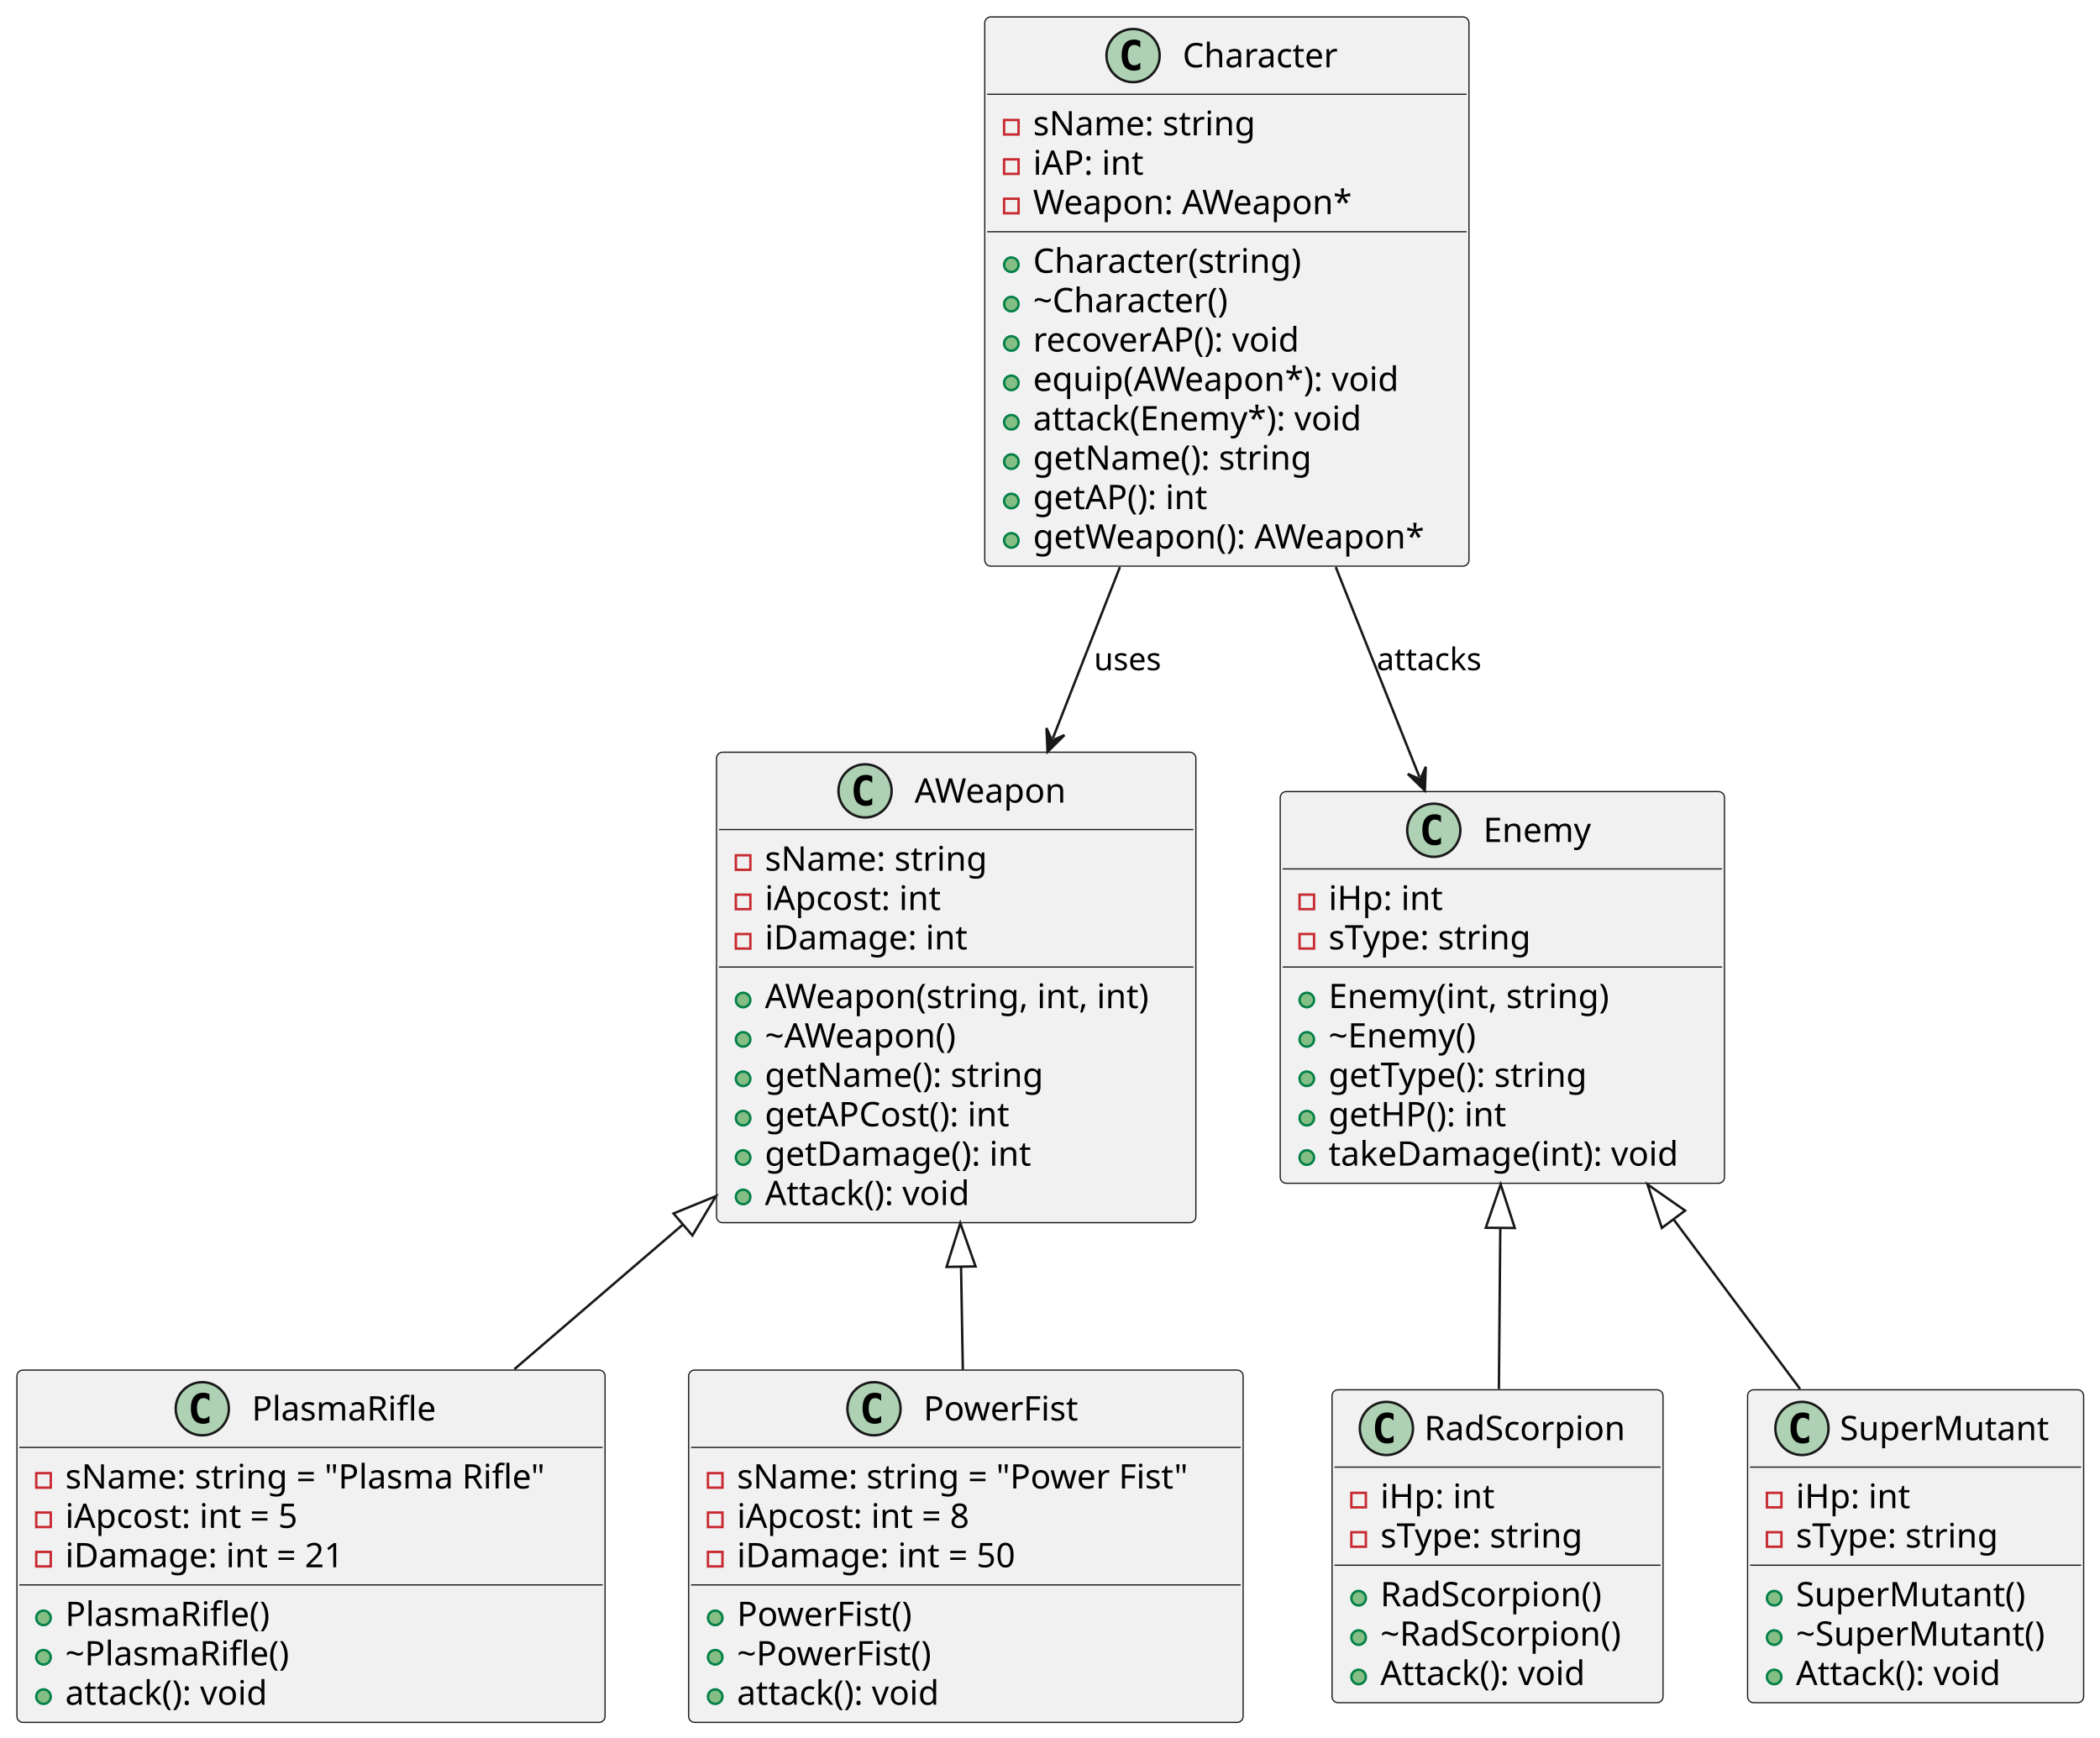
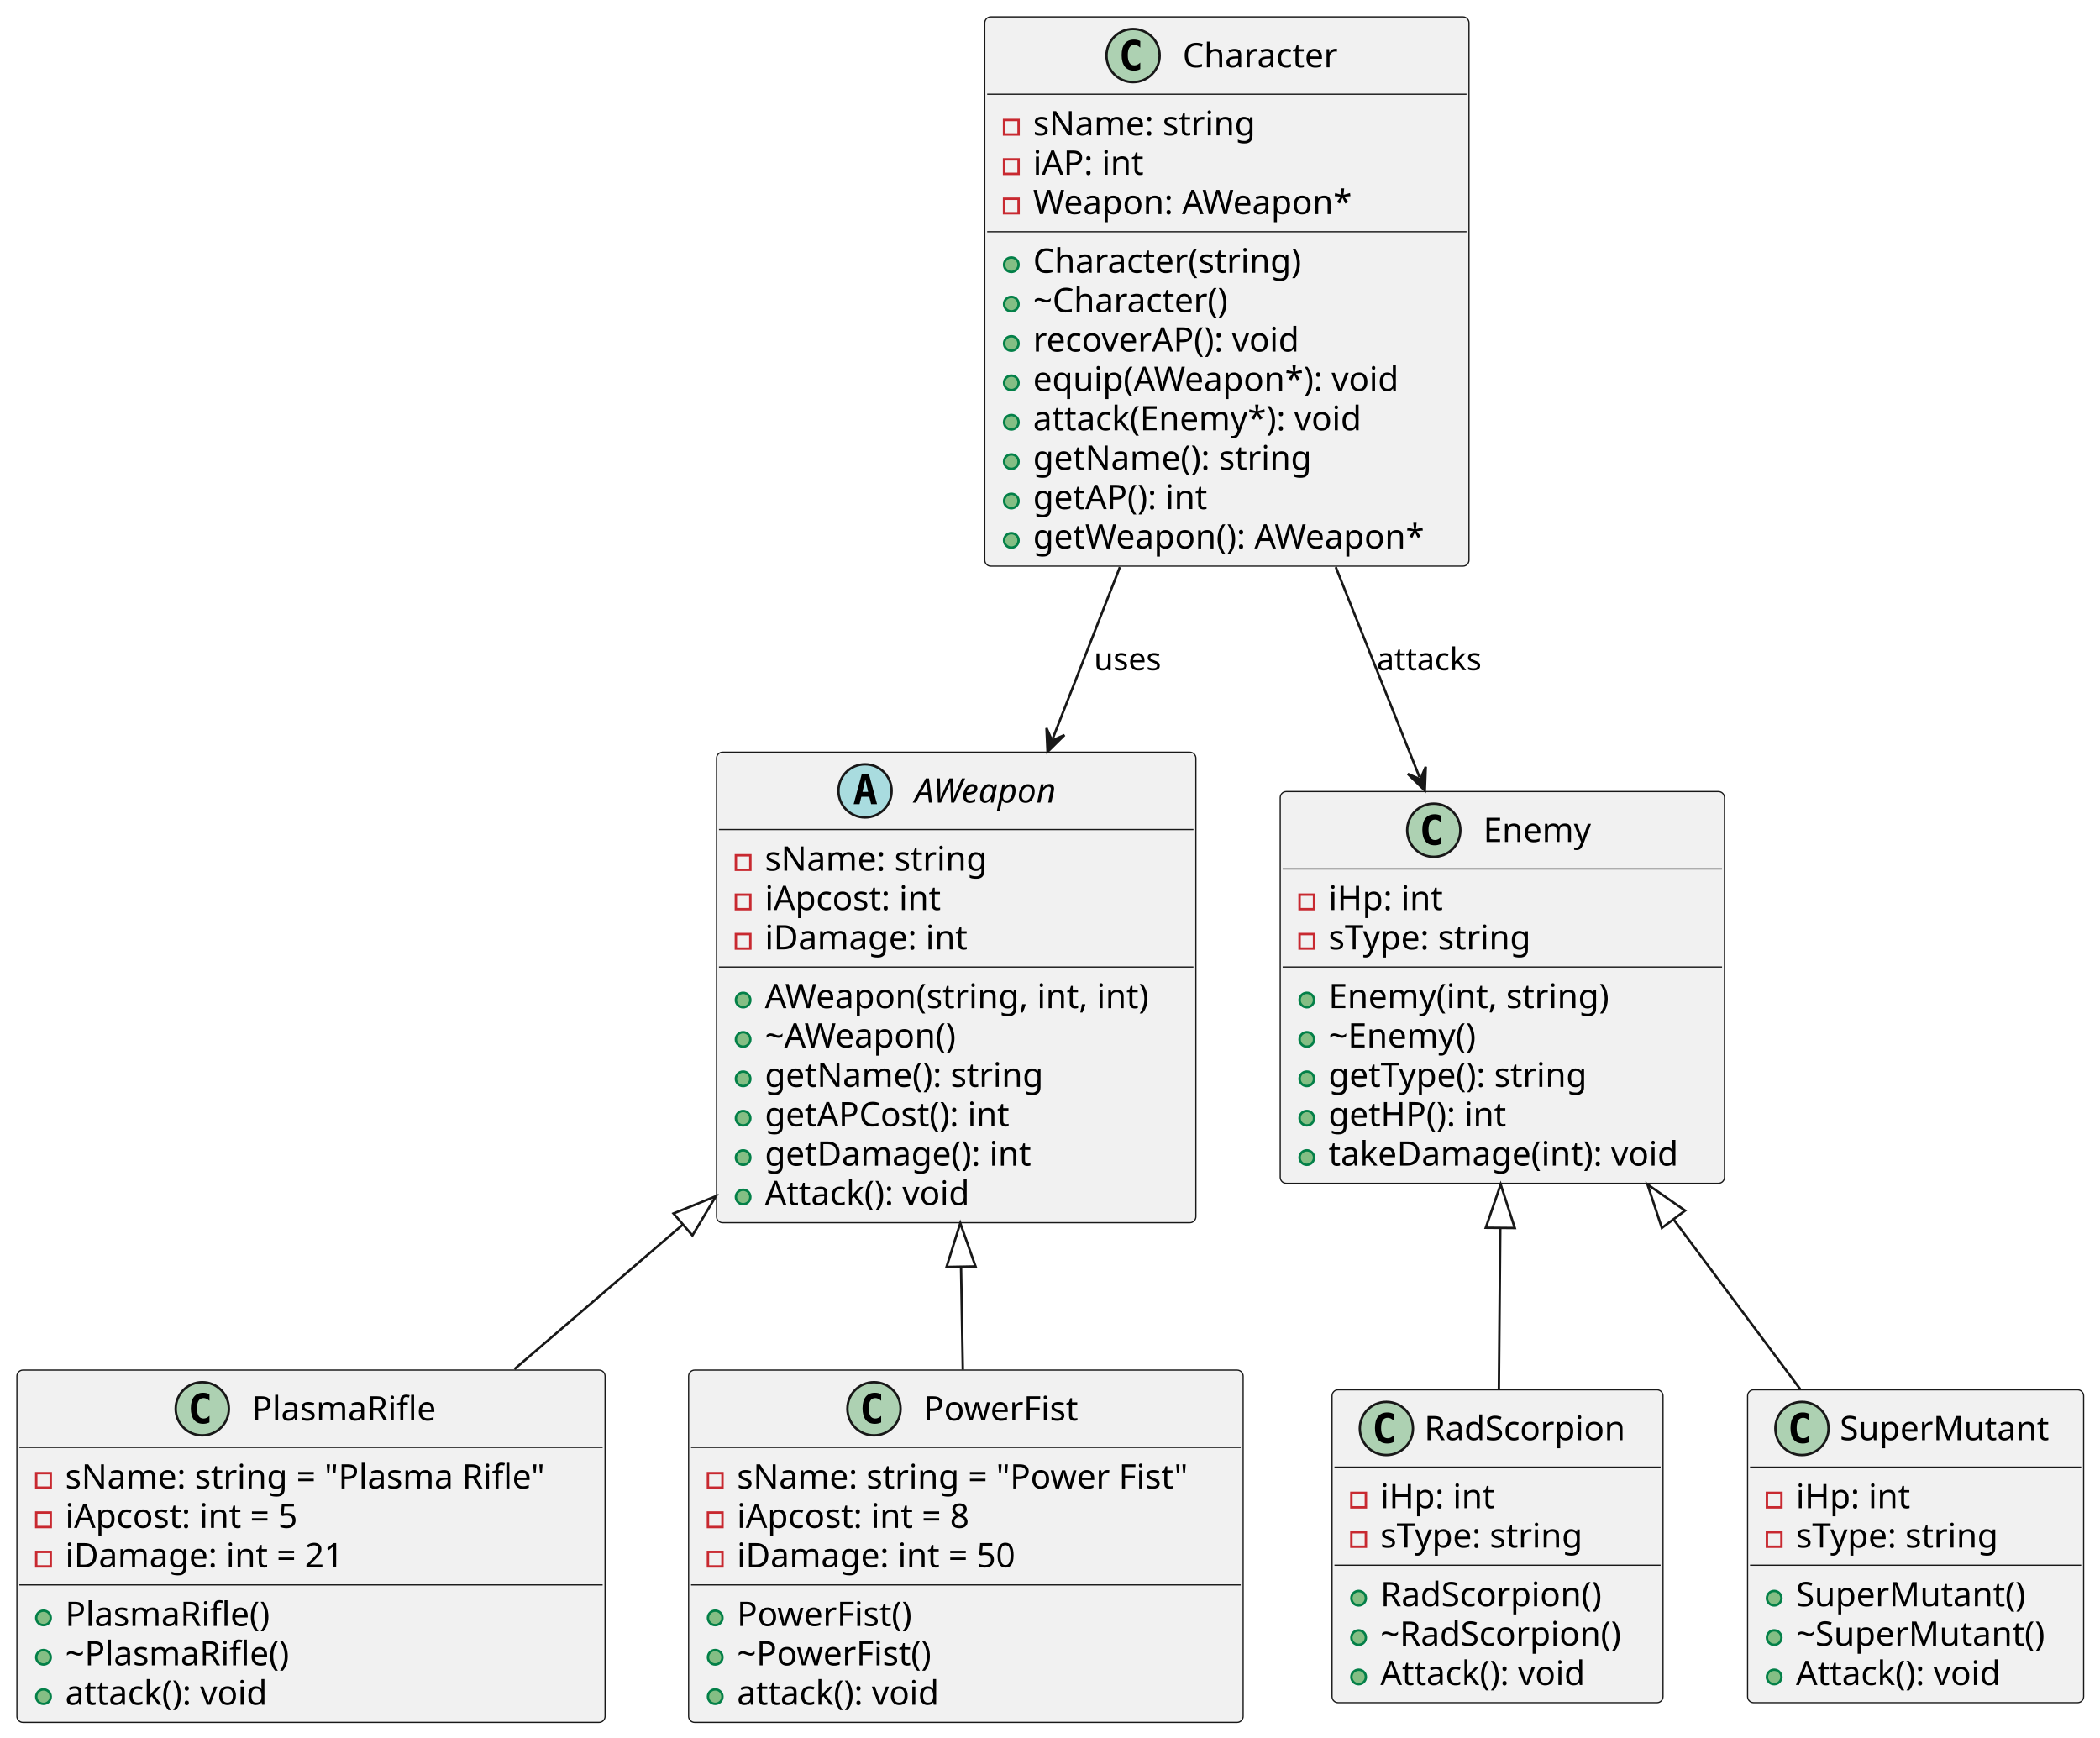
<svg xmlns="http://www.w3.org/2000/svg" contentStyleType="text/css" height="719px" preserveAspectRatio="none" style="width:869px;height:719px;background:#FFFFFF;" version="1.1" viewBox="0 0 869 719" width="869px" zoomAndPan="magnify">
  <defs />
  <g>
    <g id="elem_AWeapon">
      <rect codeLine="1" fill="#F1F1F1" height="194.672" id="AWeapon" rx="2.5" ry="2.5" style="stroke:#181818;stroke-width:0.5;" width="198.355" x="296.51" y="311.27" />
-       <ellipse cx="357.969" cy="327.27" fill="#ADD1B2" rx="11" ry="11" style="stroke:#181818;stroke-width:1.0;" />
-       <path d="M360.937,332.911 Q360.359,333.207 359.719,333.348 Q359.078,333.504 358.375,333.504 Q355.875,333.504 354.547,331.864 Q353.234,330.207 353.234,327.082 Q353.234,323.957 354.547,322.301 Q355.875,320.645 358.375,320.645 Q359.078,320.645 359.719,320.801 Q360.375,320.957 360.937,321.254 L360.937,323.973 Q360.312,323.395 359.719,323.129 Q359.125,322.848 358.5,322.848 Q357.156,322.848 356.469,323.926 Q355.781,324.989 355.781,327.082 Q355.781,329.176 356.469,330.254 Q357.156,331.317 358.5,331.317 Q359.125,331.317 359.719,331.051 Q360.312,330.77 360.937,330.192 L360.937,332.911 Z " fill="#000000" />
-       <text fill="#000000" font-family="sans-serif" font-size="14" lengthAdjust="spacing" textLength="66.938" x="378.469" y="332.117">AWeapon</text>
+       <ellipse cx="357.969" cy="327.27" fill="#A9DCDF" rx="11" ry="11" style="stroke:#181818;stroke-width:1.0;" />
+       <path d="M358.078,322.614 L356.922,327.692 L359.25,327.692 L358.078,322.614 Z M356.594,320.379 L359.578,320.379 L362.937,332.77 L360.484,332.77 L359.719,329.707 L356.437,329.707 L355.687,332.77 L353.25,332.77 L356.594,320.379 Z " fill="#000000" />
+       <text fill="#000000" font-family="sans-serif" font-size="14" font-style="italic" lengthAdjust="spacing" textLength="66.938" x="378.469" y="332.117">AWeapon</text>
      <line style="stroke:#181818;stroke-width:0.5;" x1="297.51" x2="493.865" y1="343.27" y2="343.27" />
      <rect fill="none" height="6" style="stroke:#C82930;stroke-width:1.0;" width="6" x="304.51" y="353.918" />
      <text fill="#000000" font-family="sans-serif" font-size="14" lengthAdjust="spacing" textLength="97.952" x="316.51" y="360.265">sName: string</text>
      <rect fill="none" height="6" style="stroke:#C82930;stroke-width:1.0;" width="6" x="304.51" y="370.215" />
      <text fill="#000000" font-family="sans-serif" font-size="14" lengthAdjust="spacing" textLength="78.818" x="316.51" y="376.562">iApcost: int</text>
      <rect fill="none" height="6" style="stroke:#C82930;stroke-width:1.0;" width="6" x="304.51" y="386.512" />
      <text fill="#000000" font-family="sans-serif" font-size="14" lengthAdjust="spacing" textLength="90.385" x="316.51" y="392.859">iDamage: int</text>
      <line style="stroke:#181818;stroke-width:0.5;" x1="297.51" x2="493.865" y1="400.161" y2="400.161" />
      <ellipse cx="307.51" cy="413.809" fill="#84BE84" rx="3" ry="3" style="stroke:#038048;stroke-width:1.0;" />
      <text fill="#000000" font-family="sans-serif" font-size="14" lengthAdjust="spacing" textLength="172.355" x="316.51" y="417.156">AWeapon(string, int, int)</text>
      <ellipse cx="307.51" cy="430.106" fill="#84BE84" rx="3" ry="3" style="stroke:#038048;stroke-width:1.0;" />
      <text fill="#000000" font-family="sans-serif" font-size="14" lengthAdjust="spacing" textLength="89.592" x="316.51" y="433.453">~AWeapon()</text>
      <ellipse cx="307.51" cy="446.403" fill="#84BE84" rx="3" ry="3" style="stroke:#038048;stroke-width:1.0;" />
      <text fill="#000000" font-family="sans-serif" font-size="14" lengthAdjust="spacing" textLength="124.571" x="316.51" y="449.75">getName(): string</text>
      <ellipse cx="307.51" cy="462.7" fill="#84BE84" rx="3" ry="3" style="stroke:#038048;stroke-width:1.0;" />
      <text fill="#000000" font-family="sans-serif" font-size="14" lengthAdjust="spacing" textLength="110.476" x="316.51" y="466.046">getAPCost(): int</text>
      <ellipse cx="307.51" cy="478.997" fill="#84BE84" rx="3" ry="3" style="stroke:#038048;stroke-width:1.0;" />
      <text fill="#000000" font-family="sans-serif" font-size="14" lengthAdjust="spacing" textLength="120.408" x="316.51" y="482.343">getDamage(): int</text>
      <ellipse cx="307.51" cy="495.293" fill="#84BE84" rx="3" ry="3" style="stroke:#038048;stroke-width:1.0;" />
      <text fill="#000000" font-family="sans-serif" font-size="14" lengthAdjust="spacing" textLength="94.657" x="316.51" y="498.64">Attack(): void</text>
    </g>
    <g id="elem_Character">
      <rect codeLine="13" fill="#F1F1F1" height="227.266" id="Character" rx="2.5" ry="2.5" style="stroke:#181818;stroke-width:0.5;" width="200.378" x="407.5" y="7" />
      <ellipse cx="468.88" cy="23" fill="#ADD1B2" rx="11" ry="11" style="stroke:#181818;stroke-width:1.0;" />
      <path d="M471.849,28.641 Q471.271,28.938 470.63,29.078 Q469.989,29.234 469.286,29.234 Q466.786,29.234 465.458,27.594 Q464.146,25.938 464.146,22.812 Q464.146,19.688 465.458,18.031 Q466.786,16.375 469.286,16.375 Q469.989,16.375 470.63,16.531 Q471.286,16.688 471.849,16.984 L471.849,19.703 Q471.224,19.125 470.63,18.859 Q470.036,18.578 469.411,18.578 Q468.067,18.578 467.38,19.656 Q466.692,20.719 466.692,22.812 Q466.692,24.906 467.38,25.984 Q468.067,27.047 469.411,27.047 Q470.036,27.047 470.63,26.781 Q471.224,26.5 471.849,25.922 L471.849,28.641 Z " fill="#000000" />
      <text fill="#000000" font-family="sans-serif" font-size="14" lengthAdjust="spacing" textLength="69.118" x="489.38" y="27.847">Character</text>
      <line style="stroke:#181818;stroke-width:0.5;" x1="408.5" x2="606.878" y1="39" y2="39" />
      <rect fill="none" height="6" style="stroke:#C82930;stroke-width:1.0;" width="6" x="415.5" y="49.648" />
      <text fill="#000000" font-family="sans-serif" font-size="14" lengthAdjust="spacing" textLength="97.952" x="427.5" y="55.995">sName: string</text>
      <rect fill="none" height="6" style="stroke:#C82930;stroke-width:1.0;" width="6" x="415.5" y="65.945" />
      <text fill="#000000" font-family="sans-serif" font-size="14" lengthAdjust="spacing" textLength="49.328" x="427.5" y="72.292">iAP: int</text>
      <rect fill="none" height="6" style="stroke:#C82930;stroke-width:1.0;" width="6" x="415.5" y="82.242" />
      <text fill="#000000" font-family="sans-serif" font-size="14" lengthAdjust="spacing" textLength="140.465" x="427.5" y="88.589">Weapon: AWeapon*</text>
      <line style="stroke:#181818;stroke-width:0.5;" x1="408.5" x2="606.878" y1="95.891" y2="95.891" />
      <ellipse cx="418.5" cy="109.539" fill="#84BE84" rx="3" ry="3" style="stroke:#038048;stroke-width:1.0;" />
      <text fill="#000000" font-family="sans-serif" font-size="14" lengthAdjust="spacing" textLength="120.231" x="427.5" y="112.886">Character(string)</text>
      <ellipse cx="418.5" cy="125.836" fill="#84BE84" rx="3" ry="3" style="stroke:#038048;stroke-width:1.0;" />
      <text fill="#000000" font-family="sans-serif" font-size="14" lengthAdjust="spacing" textLength="91.772" x="427.5" y="129.183">~Character()</text>
      <ellipse cx="418.5" cy="142.133" fill="#84BE84" rx="3" ry="3" style="stroke:#038048;stroke-width:1.0;" />
      <text fill="#000000" font-family="sans-serif" font-size="14" lengthAdjust="spacing" textLength="121.023" x="427.5" y="145.48">recoverAP(): void</text>
      <ellipse cx="418.5" cy="158.43" fill="#84BE84" rx="3" ry="3" style="stroke:#038048;stroke-width:1.0;" />
      <text fill="#000000" font-family="sans-serif" font-size="14" lengthAdjust="spacing" textLength="162.805" x="427.5" y="161.776">equip(AWeapon*): void</text>
      <ellipse cx="418.5" cy="174.727" fill="#84BE84" rx="3" ry="3" style="stroke:#038048;stroke-width:1.0;" />
      <text fill="#000000" font-family="sans-serif" font-size="14" lengthAdjust="spacing" textLength="148.914" x="427.5" y="178.073">attack(Enemy*): void</text>
      <ellipse cx="418.5" cy="191.023" fill="#84BE84" rx="3" ry="3" style="stroke:#038048;stroke-width:1.0;" />
      <text fill="#000000" font-family="sans-serif" font-size="14" lengthAdjust="spacing" textLength="124.571" x="427.5" y="194.37">getName(): string</text>
      <ellipse cx="418.5" cy="207.32" fill="#84BE84" rx="3" ry="3" style="stroke:#038048;stroke-width:1.0;" />
      <text fill="#000000" font-family="sans-serif" font-size="14" lengthAdjust="spacing" textLength="79.352" x="427.5" y="210.667">getAP(): int</text>
      <ellipse cx="418.5" cy="223.617" fill="#84BE84" rx="3" ry="3" style="stroke:#038048;stroke-width:1.0;" />
      <text fill="#000000" font-family="sans-serif" font-size="14" lengthAdjust="spacing" textLength="174.378" x="427.5" y="226.964">getWeapon(): AWeapon*</text>
    </g>
    <g id="elem_Enemy">
      <rect codeLine="27" fill="#F1F1F1" height="162.078" id="Enemy" rx="2.5" ry="2.5" style="stroke:#181818;stroke-width:0.5;" width="183.835" x="529.77" y="327.56" />
      <ellipse cx="593.31" cy="343.56" fill="#ADD1B2" rx="11" ry="11" style="stroke:#181818;stroke-width:1.0;" />
      <path d="M596.279,349.201 Q595.701,349.498 595.06,349.638 Q594.419,349.794 593.716,349.794 Q591.216,349.794 589.888,348.154 Q588.576,346.498 588.576,343.373 Q588.576,340.248 589.888,338.591 Q591.216,336.935 593.716,336.935 Q594.419,336.935 595.06,337.091 Q595.716,337.248 596.279,337.544 L596.279,340.263 Q595.654,339.685 595.06,339.419 Q594.466,339.138 593.841,339.138 Q592.497,339.138 591.81,340.216 Q591.122,341.279 591.122,343.373 Q591.122,345.466 591.81,346.544 Q592.497,347.607 593.841,347.607 Q594.466,347.607 595.06,347.341 Q595.654,347.06 596.279,346.482 L596.279,349.201 Z " fill="#000000" />
      <text fill="#000000" font-family="sans-serif" font-size="14" lengthAdjust="spacing" textLength="48.255" x="613.81" y="348.407">Enemy</text>
      <line style="stroke:#181818;stroke-width:0.5;" x1="530.77" x2="712.605" y1="359.56" y2="359.56" />
      <rect fill="none" height="6" style="stroke:#C82930;stroke-width:1.0;" width="6" x="537.77" y="370.208" />
      <text fill="#000000" font-family="sans-serif" font-size="14" lengthAdjust="spacing" textLength="50.723" x="549.77" y="376.555">iHp: int</text>
      <rect fill="none" height="6" style="stroke:#C82930;stroke-width:1.0;" width="6" x="537.77" y="386.505" />
      <text fill="#000000" font-family="sans-serif" font-size="14" lengthAdjust="spacing" textLength="90.986" x="549.77" y="392.852">sType: string</text>
      <line style="stroke:#181818;stroke-width:0.5;" x1="530.77" x2="712.605" y1="400.154" y2="400.154" />
      <ellipse cx="540.77" cy="413.802" fill="#84BE84" rx="3" ry="3" style="stroke:#038048;stroke-width:1.0;" />
      <text fill="#000000" font-family="sans-serif" font-size="14" lengthAdjust="spacing" textLength="126.519" x="549.77" y="417.149">Enemy(int, string)</text>
      <ellipse cx="540.77" cy="430.099" fill="#84BE84" rx="3" ry="3" style="stroke:#038048;stroke-width:1.0;" />
      <text fill="#000000" font-family="sans-serif" font-size="14" lengthAdjust="spacing" textLength="70.909" x="549.77" y="433.446">~Enemy()</text>
      <ellipse cx="540.77" cy="446.396" fill="#84BE84" rx="3" ry="3" style="stroke:#038048;stroke-width:1.0;" />
      <text fill="#000000" font-family="sans-serif" font-size="14" lengthAdjust="spacing" textLength="117.606" x="549.77" y="449.743">getType(): string</text>
      <ellipse cx="540.77" cy="462.693" fill="#84BE84" rx="3" ry="3" style="stroke:#038048;stroke-width:1.0;" />
      <text fill="#000000" font-family="sans-serif" font-size="14" lengthAdjust="spacing" textLength="80.302" x="549.77" y="466.039">getHP(): int</text>
      <ellipse cx="540.77" cy="478.99" fill="#84BE84" rx="3" ry="3" style="stroke:#038048;stroke-width:1.0;" />
      <text fill="#000000" font-family="sans-serif" font-size="14" lengthAdjust="spacing" textLength="157.835" x="549.77" y="482.336">takeDamage(int): void</text>
    </g>
    <g id="elem_PlasmaRifle">
      <rect codeLine="37" fill="#F1F1F1" height="145.781" id="PlasmaRifle" rx="2.5" ry="2.5" style="stroke:#181818;stroke-width:0.5;" width="243.383" x="7" y="566.94" />
      <ellipse cx="83.706" cy="582.94" fill="#ADD1B2" rx="11" ry="11" style="stroke:#181818;stroke-width:1.0;" />
      <path d="M86.675,588.581 Q86.097,588.878 85.456,589.018 Q84.815,589.174 84.112,589.174 Q81.612,589.174 80.284,587.534 Q78.972,585.878 78.972,582.753 Q78.972,579.628 80.284,577.971 Q81.612,576.315 84.112,576.315 Q84.815,576.315 85.456,576.471 Q86.112,576.628 86.675,576.924 L86.675,579.643 Q86.05,579.065 85.456,578.799 Q84.862,578.518 84.237,578.518 Q82.894,578.518 82.206,579.596 Q81.519,580.659 81.519,582.753 Q81.519,584.846 82.206,585.924 Q82.894,586.987 84.237,586.987 Q84.862,586.987 85.456,586.721 Q86.05,586.44 86.675,585.862 L86.675,588.581 Z " fill="#000000" />
      <text fill="#000000" font-family="sans-serif" font-size="14" lengthAdjust="spacing" textLength="81.471" x="104.206" y="587.787">PlasmaRifle</text>
      <line style="stroke:#181818;stroke-width:0.5;" x1="8" x2="249.383" y1="598.94" y2="598.94" />
      <rect fill="none" height="6" style="stroke:#C82930;stroke-width:1.0;" width="6" x="15" y="609.588" />
      <text fill="#000000" font-family="sans-serif" font-size="14" lengthAdjust="spacing" textLength="217.383" x="27" y="615.935">sName: string = "Plasma Rifle"</text>
      <rect fill="none" height="6" style="stroke:#C82930;stroke-width:1.0;" width="6" x="15" y="625.885" />
      <text fill="#000000" font-family="sans-serif" font-size="14" lengthAdjust="spacing" textLength="108.356" x="27" y="632.232">iApcost: int = 5</text>
      <rect fill="none" height="6" style="stroke:#C82930;stroke-width:1.0;" width="6" x="15" y="642.182" />
      <text fill="#000000" font-family="sans-serif" font-size="14" lengthAdjust="spacing" textLength="128.83" x="27" y="648.529">iDamage: int = 21</text>
      <line style="stroke:#181818;stroke-width:0.5;" x1="8" x2="249.383" y1="655.831" y2="655.831" />
      <ellipse cx="18" cy="669.479" fill="#84BE84" rx="3" ry="3" style="stroke:#038048;stroke-width:1.0;" />
      <text fill="#000000" font-family="sans-serif" font-size="14" lengthAdjust="spacing" textLength="92.394" x="27" y="672.826">PlasmaRifle()</text>
      <ellipse cx="18" cy="685.776" fill="#84BE84" rx="3" ry="3" style="stroke:#038048;stroke-width:1.0;" />
      <text fill="#000000" font-family="sans-serif" font-size="14" lengthAdjust="spacing" textLength="104.125" x="27" y="689.123">~PlasmaRifle()</text>
      <ellipse cx="18" cy="702.073" fill="#84BE84" rx="3" ry="3" style="stroke:#038048;stroke-width:1.0;" />
      <text fill="#000000" font-family="sans-serif" font-size="14" lengthAdjust="spacing" textLength="93.659" x="27" y="705.419">attack(): void</text>
    </g>
    <g id="elem_PowerFist">
      <rect codeLine="46" fill="#F1F1F1" height="145.781" id="PowerFist" rx="2.5" ry="2.5" style="stroke:#181818;stroke-width:0.5;" width="229.465" x="284.96" y="566.94" />
      <ellipse cx="361.666" cy="582.94" fill="#ADD1B2" rx="11" ry="11" style="stroke:#181818;stroke-width:1.0;" />
      <path d="M364.635,588.581 Q364.057,588.878 363.416,589.018 Q362.775,589.174 362.072,589.174 Q359.572,589.174 358.244,587.534 Q356.932,585.878 356.932,582.753 Q356.932,579.628 358.244,577.971 Q359.572,576.315 362.072,576.315 Q362.775,576.315 363.416,576.471 Q364.072,576.628 364.635,576.924 L364.635,579.643 Q364.01,579.065 363.416,578.799 Q362.822,578.518 362.197,578.518 Q360.854,578.518 360.166,579.596 Q359.479,580.659 359.479,582.753 Q359.479,584.846 360.166,585.924 Q360.854,586.987 362.197,586.987 Q362.822,586.987 363.416,586.721 Q364.01,586.44 364.635,585.862 L364.635,588.581 Z " fill="#000000" />
      <text fill="#000000" font-family="sans-serif" font-size="14" lengthAdjust="spacing" textLength="67.553" x="382.166" y="587.787">PowerFist</text>
      <line style="stroke:#181818;stroke-width:0.5;" x1="285.96" x2="513.425" y1="598.94" y2="598.94" />
      <rect fill="none" height="6" style="stroke:#C82930;stroke-width:1.0;" width="6" x="292.96" y="609.588" />
      <text fill="#000000" font-family="sans-serif" font-size="14" lengthAdjust="spacing" textLength="203.465" x="304.96" y="615.935">sName: string = "Power Fist"</text>
      <rect fill="none" height="6" style="stroke:#C82930;stroke-width:1.0;" width="6" x="292.96" y="625.885" />
      <text fill="#000000" font-family="sans-serif" font-size="14" lengthAdjust="spacing" textLength="108.356" x="304.96" y="632.232">iApcost: int = 8</text>
      <rect fill="none" height="6" style="stroke:#C82930;stroke-width:1.0;" width="6" x="292.96" y="642.182" />
      <text fill="#000000" font-family="sans-serif" font-size="14" lengthAdjust="spacing" textLength="128.83" x="304.96" y="648.529">iDamage: int = 50</text>
      <line style="stroke:#181818;stroke-width:0.5;" x1="285.96" x2="513.425" y1="655.831" y2="655.831" />
      <ellipse cx="295.96" cy="669.479" fill="#84BE84" rx="3" ry="3" style="stroke:#038048;stroke-width:1.0;" />
      <text fill="#000000" font-family="sans-serif" font-size="14" lengthAdjust="spacing" textLength="78.477" x="304.96" y="672.826">PowerFist()</text>
      <ellipse cx="295.96" cy="685.776" fill="#84BE84" rx="3" ry="3" style="stroke:#038048;stroke-width:1.0;" />
      <text fill="#000000" font-family="sans-serif" font-size="14" lengthAdjust="spacing" textLength="90.207" x="304.96" y="689.123">~PowerFist()</text>
      <ellipse cx="295.96" cy="702.073" fill="#84BE84" rx="3" ry="3" style="stroke:#038048;stroke-width:1.0;" />
      <text fill="#000000" font-family="sans-serif" font-size="14" lengthAdjust="spacing" textLength="93.659" x="304.96" y="705.419">attack(): void</text>
    </g>
    <g id="elem_RadScorpion">
      <rect codeLine="55" fill="#F1F1F1" height="129.484" id="RadScorpion" rx="2.5" ry="2.5" style="stroke:#181818;stroke-width:0.5;" width="136.968" x="551.21" y="575.09" />
      <ellipse cx="573.704" cy="591.09" fill="#ADD1B2" rx="11" ry="11" style="stroke:#181818;stroke-width:1.0;" />
      <path d="M576.673,596.731 Q576.095,597.028 575.454,597.168 Q574.814,597.324 574.111,597.324 Q571.611,597.324 570.283,595.684 Q568.97,594.028 568.97,590.903 Q568.97,587.778 570.283,586.121 Q571.611,584.465 574.111,584.465 Q574.814,584.465 575.454,584.621 Q576.111,584.778 576.673,585.074 L576.673,587.793 Q576.048,587.215 575.454,586.949 Q574.861,586.668 574.236,586.668 Q572.892,586.668 572.204,587.746 Q571.517,588.809 571.517,590.903 Q571.517,592.996 572.204,594.074 Q572.892,595.137 574.236,595.137 Q574.861,595.137 575.454,594.871 Q576.048,594.59 576.673,594.012 L576.673,596.731 Z " fill="#000000" />
      <text fill="#000000" font-family="sans-serif" font-size="14" lengthAdjust="spacing" textLength="88.314" x="589.37" y="595.937">RadScorpion</text>
      <line style="stroke:#181818;stroke-width:0.5;" x1="552.21" x2="687.178" y1="607.09" y2="607.09" />
      <rect fill="none" height="6" style="stroke:#C82930;stroke-width:1.0;" width="6" x="559.21" y="617.738" />
      <text fill="#000000" font-family="sans-serif" font-size="14" lengthAdjust="spacing" textLength="50.723" x="571.21" y="624.085">iHp: int</text>
      <rect fill="none" height="6" style="stroke:#C82930;stroke-width:1.0;" width="6" x="559.21" y="634.035" />
      <text fill="#000000" font-family="sans-serif" font-size="14" lengthAdjust="spacing" textLength="90.986" x="571.21" y="640.382">sType: string</text>
      <line style="stroke:#181818;stroke-width:0.5;" x1="552.21" x2="687.178" y1="647.684" y2="647.684" />
      <ellipse cx="562.21" cy="661.332" fill="#84BE84" rx="3" ry="3" style="stroke:#038048;stroke-width:1.0;" />
      <text fill="#000000" font-family="sans-serif" font-size="14" lengthAdjust="spacing" textLength="99.237" x="571.21" y="664.679">RadScorpion()</text>
      <ellipse cx="562.21" cy="677.629" fill="#84BE84" rx="3" ry="3" style="stroke:#038048;stroke-width:1.0;" />
      <text fill="#000000" font-family="sans-serif" font-size="14" lengthAdjust="spacing" textLength="110.968" x="571.21" y="680.976">~RadScorpion()</text>
      <ellipse cx="562.21" cy="693.926" fill="#84BE84" rx="3" ry="3" style="stroke:#038048;stroke-width:1.0;" />
      <text fill="#000000" font-family="sans-serif" font-size="14" lengthAdjust="spacing" textLength="94.657" x="571.21" y="697.273">Attack(): void</text>
    </g>
    <g id="elem_SuperMutant">
      <rect codeLine="63" fill="#F1F1F1" height="129.484" id="SuperMutant" rx="2.5" ry="2.5" style="stroke:#181818;stroke-width:0.5;" width="139.053" x="723.17" y="575.09" />
      <ellipse cx="745.664" cy="591.09" fill="#ADD1B2" rx="11" ry="11" style="stroke:#181818;stroke-width:1.0;" />
      <path d="M748.633,596.731 Q748.055,597.028 747.414,597.168 Q746.774,597.324 746.071,597.324 Q743.571,597.324 742.243,595.684 Q740.93,594.028 740.93,590.903 Q740.93,587.778 742.243,586.121 Q743.571,584.465 746.071,584.465 Q746.774,584.465 747.414,584.621 Q748.071,584.778 748.633,585.074 L748.633,587.793 Q748.008,587.215 747.414,586.949 Q746.821,586.668 746.196,586.668 Q744.852,586.668 744.164,587.746 Q743.477,588.809 743.477,590.903 Q743.477,592.996 744.164,594.074 Q744.852,595.137 746.196,595.137 Q746.821,595.137 747.414,594.871 Q748.008,594.59 748.633,594.012 L748.633,596.731 Z " fill="#000000" />
      <text fill="#000000" font-family="sans-serif" font-size="14" lengthAdjust="spacing" textLength="90.398" x="761.33" y="595.937">SuperMutant</text>
      <line style="stroke:#181818;stroke-width:0.5;" x1="724.17" x2="861.223" y1="607.09" y2="607.09" />
      <rect fill="none" height="6" style="stroke:#C82930;stroke-width:1.0;" width="6" x="731.17" y="617.738" />
      <text fill="#000000" font-family="sans-serif" font-size="14" lengthAdjust="spacing" textLength="50.723" x="743.17" y="624.085">iHp: int</text>
      <rect fill="none" height="6" style="stroke:#C82930;stroke-width:1.0;" width="6" x="731.17" y="634.035" />
      <text fill="#000000" font-family="sans-serif" font-size="14" lengthAdjust="spacing" textLength="90.986" x="743.17" y="640.382">sType: string</text>
      <line style="stroke:#181818;stroke-width:0.5;" x1="724.17" x2="861.223" y1="647.684" y2="647.684" />
      <ellipse cx="734.17" cy="661.332" fill="#84BE84" rx="3" ry="3" style="stroke:#038048;stroke-width:1.0;" />
      <text fill="#000000" font-family="sans-serif" font-size="14" lengthAdjust="spacing" textLength="101.322" x="743.17" y="664.679">SuperMutant()</text>
      <ellipse cx="734.17" cy="677.629" fill="#84BE84" rx="3" ry="3" style="stroke:#038048;stroke-width:1.0;" />
      <text fill="#000000" font-family="sans-serif" font-size="14" lengthAdjust="spacing" textLength="113.053" x="743.17" y="680.976">~SuperMutant()</text>
      <ellipse cx="734.17" cy="693.926" fill="#84BE84" rx="3" ry="3" style="stroke:#038048;stroke-width:1.0;" />
      <text fill="#000000" font-family="sans-serif" font-size="14" lengthAdjust="spacing" textLength="94.657" x="743.17" y="697.273">Attack(): void</text>
    </g>
    <g id="link_Character_AWeapon">
      <path codeLine="70" d="M463.43,234.66 C453.52,259.95 445.287,280.963 435.677,305.513 " fill="none" id="Character-to-AWeapon" style="stroke:#181818;stroke-width:1.0;" />
      <polygon fill="#181818" points="433.49,311.1,440.495,304.177,435.313,306.444,433.046,301.261,433.49,311.1" style="stroke:#181818;stroke-width:1.0;" />
      <text fill="#000000" font-family="sans-serif" font-size="13" lengthAdjust="spacing" textLength="29.783" x="452.69" y="277.337">uses</text>
    </g>
    <g id="link_Character_Enemy">
      <path codeLine="71" d="M552.75,234.66 C565.07,265.57 575.947,292.867 587.387,321.547 " fill="none" id="Character-to-Enemy" style="stroke:#181818;stroke-width:1.0;" />
      <polygon fill="#181818" points="589.61,327.12,589.991,317.279,587.758,322.476,582.56,320.243,589.61,327.12" style="stroke:#181818;stroke-width:1.0;" />
      <text fill="#000000" font-family="sans-serif" font-size="13" lengthAdjust="spacing" textLength="47.576" x="569.69" y="277.337">attacks</text>
    </g>
    <g id="link_AWeapon_PlasmaRifle">
      <path codeLine="72" d="M282.613,506.685 C255.183,530.235 239.36,543.82 212.88,566.55 " fill="none" id="AWeapon-backto-PlasmaRifle" style="stroke:#181818;stroke-width:1.0;" />
      <polygon fill="none" points="296.27,494.96,278.704,502.133,286.521,511.238,296.27,494.96" style="stroke:#181818;stroke-width:1.0;" />
    </g>
    <g id="link_AWeapon_PowerFist">
      <path codeLine="73" d="M397.69,524.147 C398.04,544.457 398.1,547.55 398.43,566.77 " fill="none" id="AWeapon-backto-PowerFist" style="stroke:#181818;stroke-width:1.0;" />
      <polygon fill="none" points="397.38,506.15,391.691,524.251,403.689,524.044,397.38,506.15" style="stroke:#181818;stroke-width:1.0;" />
    </g>
    <g id="link_Enemy_RadScorpion">
      <path codeLine="74" d="M620.834,508.099 C620.594,535.829 620.48,548.5 620.25,574.75 " fill="none" id="Enemy-backto-RadScorpion" style="stroke:#181818;stroke-width:1.0;" />
      <polygon fill="none" points="620.99,490.1,614.834,508.047,626.834,508.151,620.99,490.1" style="stroke:#181818;stroke-width:1.0;" />
    </g>
    <g id="link_Enemy_SuperMutant">
      <path codeLine="75" d="M692.504,504.527 C713.194,532.257 725.31,548.5 744.89,574.75 " fill="none" id="Enemy-backto-SuperMutant" style="stroke:#181818;stroke-width:1.0;" />
      <polygon fill="none" points="681.74,490.1,687.695,508.115,697.313,500.939,681.74,490.1" style="stroke:#181818;stroke-width:1.0;" />
    </g>
  </g>
</svg>
